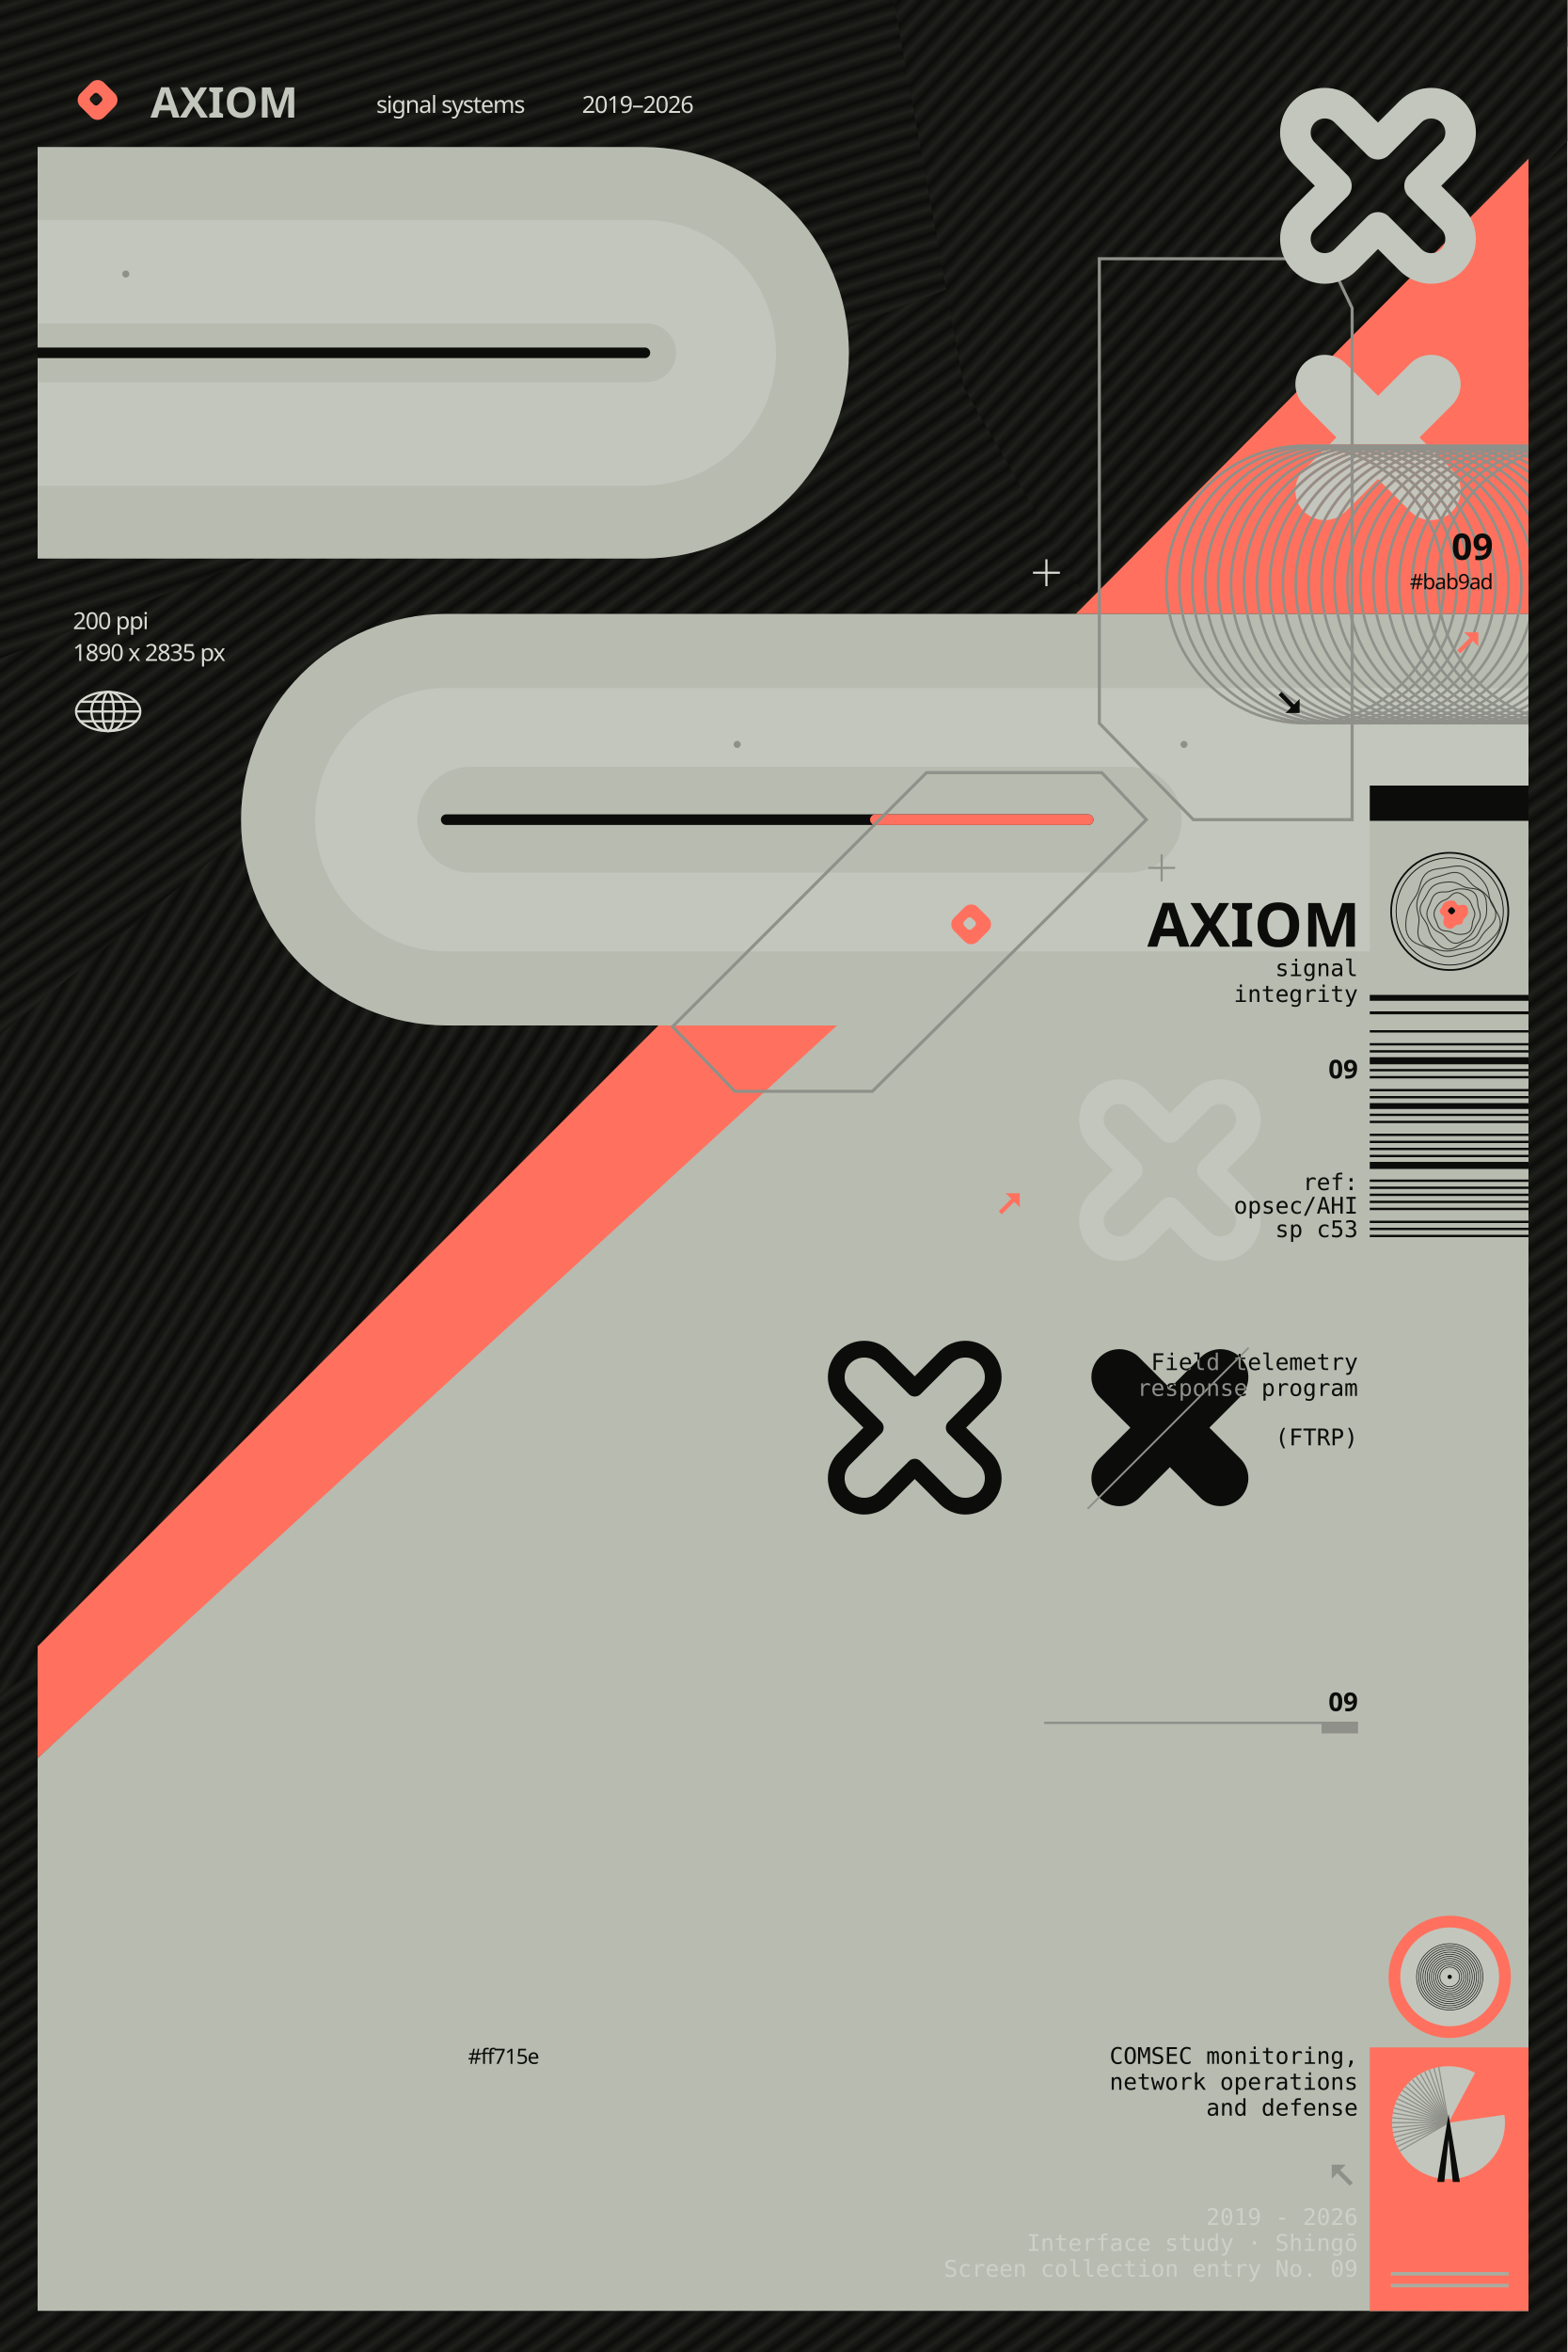
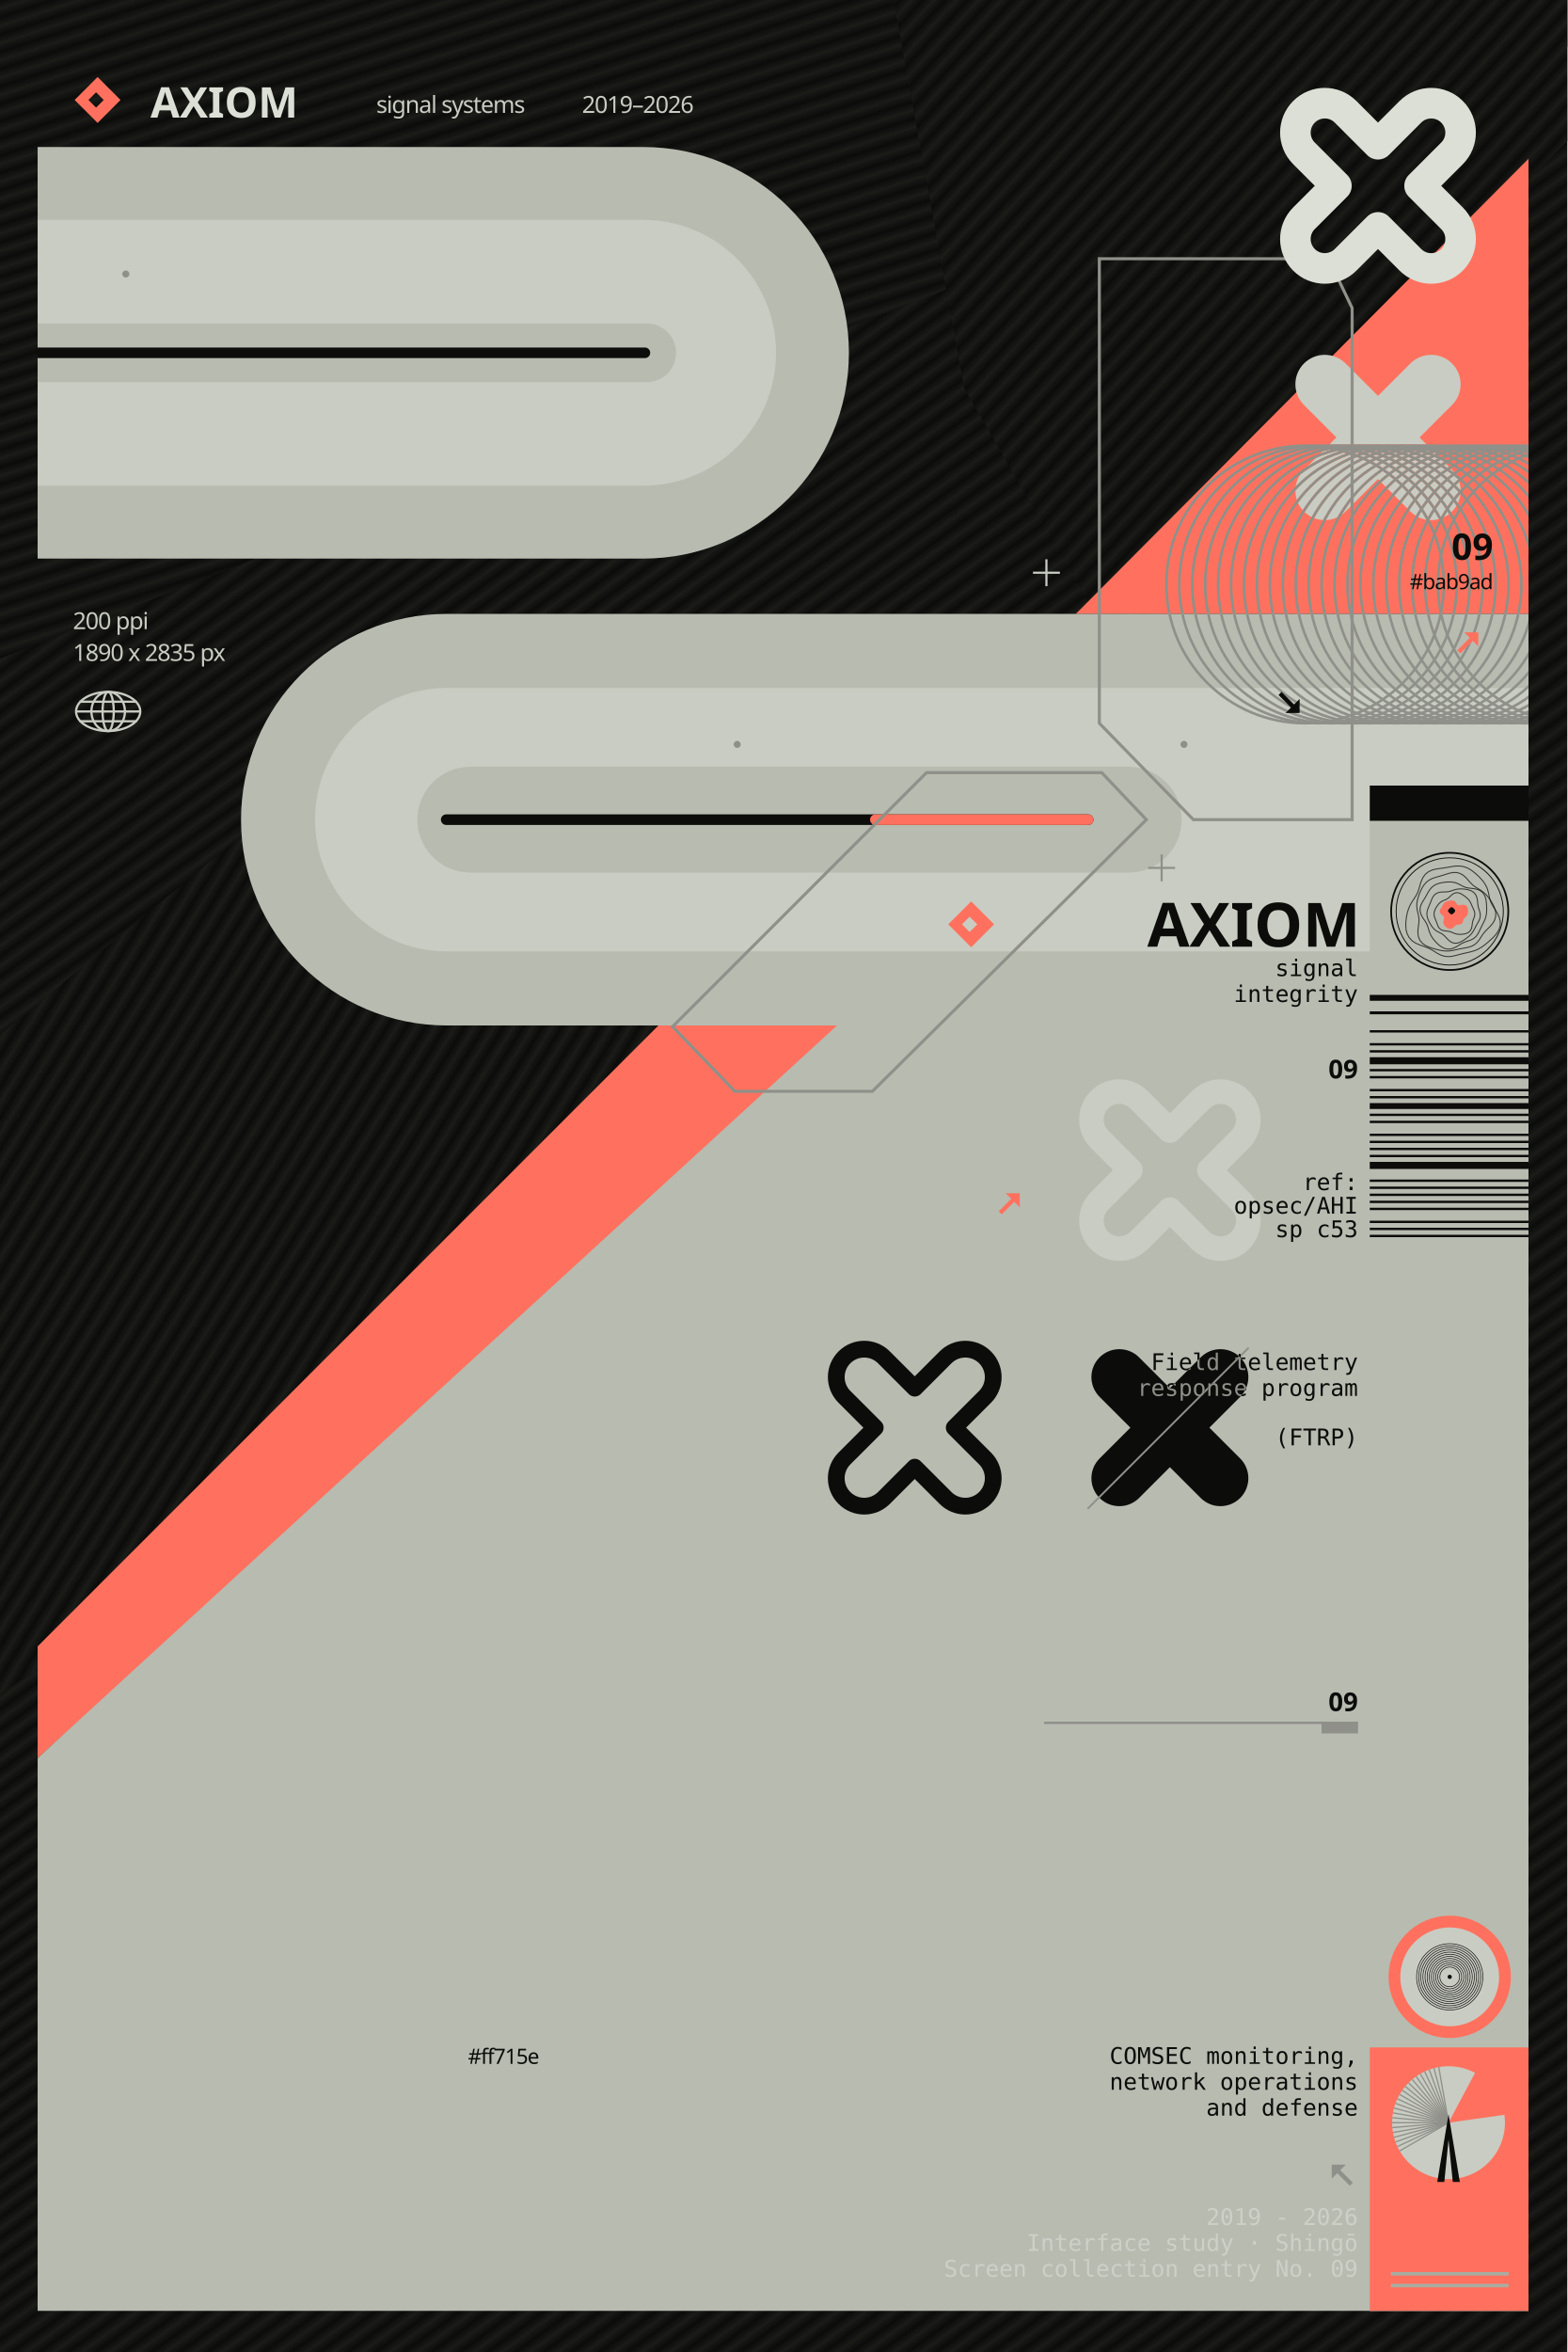
<svg xmlns="http://www.w3.org/2000/svg" class="poster" viewBox="0 0 1333 2000" role="img" aria-label="Poster study rebuilt from Shingō primitives">
  <defs>
    <symbol id="g-x-line" viewBox="0 0 100 100">
-       <path d="M50 32.32 L63.79 18.53 A12.5 12.5 0 0 1 81.47 36.21 L67.68 50 L81.47 63.79 A12.5 12.5 0 0 1 63.79 81.47 L50 67.68 L36.21 81.47 A12.5 12.5 0 0 1 18.53 63.79 L32.32 50 L18.53 36.21 A12.5 12.5 0 0 1 36.21 18.53 L50 32.32 Z" fill="none" stroke="currentColor" stroke-width="7" stroke-linejoin="round" />
+       <path d="M50 32.32 L64.5 17.83 L82.17 35.5 L67.68 50 L82.17 64.5 L64.5 82.17 L50 67.68 L35.5 82.17 L17.83 64.5 L32.32 50 L17.83 35.5 L35.5 17.83 Z" fill="none" stroke="currentColor" stroke-width="6.5" stroke-linejoin="miter" />
    </symbol>
    <symbol id="g-x-solid" viewBox="0 0 100 100">
-       <path d="M50 32.32 L63.79 18.53 A12.5 12.5 0 0 1 81.47 36.21 L67.68 50 L81.47 63.79 A12.5 12.5 0 0 1 63.79 81.47 L50 67.68 L36.21 81.47 A12.5 12.5 0 0 1 18.53 63.79 L32.32 50 L18.53 36.21 A12.5 12.5 0 0 1 36.21 18.53 L50 32.32 Z" fill="currentColor" />
+       <path d="M50 32.32 L64.5 17.83 L82.17 35.5 L67.68 50 L82.17 64.5 L64.5 82.17 L50 67.68 L35.5 82.17 L17.83 64.5 L32.32 50 L17.83 35.5 L35.5 17.83 Z" fill="currentColor" />
    </symbol>
    <symbol id="g-mark" viewBox="0 0 100 100">
      <g transform="rotate(45 50 50)">
-         <path fill-rule="evenodd" fill="currentColor" d="M36 19 H64 A17 17 0 0 1 81 36 V64 A17 17 0 0 1 64 81 H36 A17 17 0 0 1 19 64 V36 A17 17 0 0 1 36 19 Z M43 41 H51 A6 6 0 0 1 57 47 V55 A6 6 0 0 1 51 61 H43 A6 6 0 0 1 37 55 V47 A6 6 0 0 1 43 41 Z" />
-       </g>
+         <path fill-rule="evenodd" fill="currentColor" d="M20 20H80V80H20Z M38 42H58V62H38Z" />
+       </g>
+     </symbol>
+     <symbol id="g-reticle" viewBox="0 0 100 100">
+       <path d="M8 32V8H32 M68 8H92V32 M92 68V92H68 M32 92H8V68" fill="none" stroke="currentColor" stroke-width="7" />
+       <path d="M50 34V66M34 50H66" stroke="currentColor" stroke-width="6" />
+     </symbol>
+     <symbol id="g-grid" viewBox="0 0 100 100">
+       <path d="M10 10H90V90H10Z M36.7 10V90 M63.3 10V90 M10 36.7H90 M10 63.3H90" fill="none" stroke="currentColor" stroke-width="6" />
+     </symbol>
+     <symbol id="g-signal" viewBox="0 0 100 100">
+       <g fill="currentColor">
+         <path d="M8 70H24V92H8Z" />
+         <path d="M32 52H48V92H32Z" />
+         <path d="M56 32H72V92H56Z" />
+         <path d="M80 10H96V92H80Z" />
+       </g>
+     </symbol>
+     <symbol id="g-scope" viewBox="0 0 200 200">
+       <polygon points="185,135.21 135.21,185 64.79,185 15,135.21 15,64.79 64.79,15 135.21,15 185,64.79" fill="none" stroke="currentColor" stroke-width="1.5" opacity=".55" />
+       <polygon points="164.67,126.79 126.79,164.67 73.21,164.67 35.33,126.79 35.33,73.21 73.21,35.33 126.79,35.33 164.67,73.21" fill="none" stroke="currentColor" stroke-width="1.5" opacity=".55" />
+       <polygon points="144.35,118.37 118.37,144.35 81.63,144.35 55.65,118.37 55.65,81.63 81.63,55.65 118.37,55.65 144.35,81.63" fill="none" stroke="currentColor" stroke-width="1.5" opacity=".55" />
+       <polygon points="124.02,109.95 109.95,124.02 90.05,124.02 75.98,109.95 75.98,90.05 90.05,75.98 109.95,75.98 124.02,90.05" fill="none" stroke="currentColor" stroke-width="1.5" opacity=".55" />
+       <path d="M100 4V196 M4 100H196" stroke="currentColor" stroke-width="1" opacity=".4" />
+       <polygon points="100,100 178,52 190,84" fill="#ff715e" opacity=".5" />
+     </symbol>
+     <symbol id="g-spectrum" viewBox="0 0 240 80">
+       <rect x="0" y="70" width="3.5" height="10" fill="currentColor" />
+       <rect x="6" y="61.92" width="3.5" height="18.08" fill="currentColor" />
+       <rect x="12" y="67.25" width="3.5" height="12.75" fill="currentColor" />
+       <rect x="18" y="60.17" width="3.5" height="19.83" fill="currentColor" />
+       <rect x="24" y="50.92" width="3.5" height="29.08" fill="currentColor" />
+       <rect x="30" y="53.98" width="3.5" height="26.02" fill="currentColor" />
+       <rect x="36" y="68.31" width="3.5" height="11.69" fill="currentColor" />
+       <rect x="42" y="41.93" width="3.5" height="38.07" fill="currentColor" />
+       <rect x="48" y="18.36" width="3.5" height="61.64" fill="currentColor" />
+       <rect x="54" y="8.81" width="3.5" height="71.19" fill="currentColor" />
+       <rect x="60" y="18.49" width="3.5" height="61.51" fill="currentColor" />
+       <rect x="66" y="43.83" width="3.5" height="36.17" fill="currentColor" />
+       <rect x="72" y="65.78" width="3.5" height="14.22" fill="currentColor" />
+       <rect x="78" y="42.7" width="3.5" height="37.3" fill="currentColor" />
+       <rect x="84" y="34.96" width="3.5" height="45.04" fill="currentColor" />
+       <rect x="90" y="42.47" width="3.5" height="37.53" fill="currentColor" />
+       <rect x="96" y="57.45" width="3.5" height="22.55" fill="currentColor" />
+       <rect x="102" y="68.94" width="3.5" height="11.06" fill="currentColor" />
+       <rect x="108" y="68.81" width="3.5" height="11.19" fill="currentColor" />
+       <rect x="114" y="56.25" width="3.5" height="23.75" fill="currentColor" />
+       <rect x="120" y="38.28" width="3.5" height="41.72" fill="currentColor" />
+       <rect x="126" y="26.03" width="3.5" height="53.97" fill="currentColor" />
+       <rect x="132" y="28.73" width="3.5" height="51.27" fill="currentColor" />
+       <rect x="138" y="48.62" width="3.5" height="31.38" fill="currentColor" />
+       <rect x="144" y="60.61" width="3.5" height="19.39" fill="currentColor" />
+       <rect x="150" y="30.93" width="3.5" height="49.07" fill="currentColor" />
+       <rect x="156" y="14.12" width="3.5" height="65.88" fill="currentColor" />
+       <rect x="162" y="16.02" width="3.5" height="63.98" fill="currentColor" />
+       <rect x="168" y="33.72" width="3.5" height="46.28" fill="currentColor" />
+       <rect x="174" y="57.33" width="3.5" height="22.67" fill="currentColor" />
+       <rect x="180" y="64.81" width="3.5" height="15.19" fill="currentColor" />
+       <rect x="186" y="60.1" width="3.5" height="19.9" fill="currentColor" />
+       <rect x="192" y="68" width="3.5" height="12" fill="currentColor" />
+       <rect x="198" y="59.38" width="3.5" height="20.62" fill="currentColor" />
+       <rect x="204" y="52.78" width="3.5" height="27.22" fill="currentColor" />
+       <rect x="210" y="59.73" width="3.5" height="20.27" fill="currentColor" />
+       <rect x="216" y="59.78" width="3.5" height="20.22" fill="currentColor" />
+       <rect x="222" y="33.68" width="3.5" height="46.32" fill="currentColor" />
+       <rect x="228" y="13.93" width="3.5" height="66.07" fill="currentColor" />
+       <rect x="234" y="10.47" width="3.5" height="69.53" fill="currentColor" />
    </symbol>
    <symbol id="g-plus" viewBox="0 0 100 100">
      <path d="M50 6V94M6 50H94" stroke="currentColor" stroke-width="7" />
    </symbol>
    <symbol id="g-arrow" viewBox="0 0 100 100">
      <path d="M18 82 L62 38" stroke="currentColor" stroke-width="14" />
      <path d="M36 18H82V64Z" fill="currentColor" />
    </symbol>
    <symbol id="g-globe" viewBox="0 0 100 64">
      <g fill="none" stroke="currentColor" stroke-width="3.2">
        <ellipse cx="50" cy="32" rx="46" ry="28" />
        <ellipse cx="50" cy="32" rx="24" ry="28" />
        <ellipse cx="50" cy="32" rx="8" ry="28" />
        <path d="M4 32H96M9 18H91M9 46H91" />
      </g>
    </symbol>
    <symbol id="g-rings" viewBox="0 0 240 120">
      <g fill="none" stroke="currentColor" stroke-width="1.3">
        <circle cx="60" cy="60" r="56" />
        <circle cx="68" cy="60" r="56" />
        <circle cx="76" cy="60" r="56" />
        <circle cx="84" cy="60" r="56" />
        <circle cx="92" cy="60" r="56" />
        <circle cx="100" cy="60" r="56" />
        <circle cx="108" cy="60" r="56" />
        <circle cx="116" cy="60" r="56" />
        <circle cx="124" cy="60" r="56" />
        <circle cx="132" cy="60" r="56" />
        <circle cx="140" cy="60" r="56" />
        <circle cx="148" cy="60" r="56" />
        <circle cx="156" cy="60" r="56" />
        <circle cx="164" cy="60" r="56" />
        <circle cx="172" cy="60" r="56" />
        <circle cx="180" cy="60" r="56" />
      </g>
    </symbol>
    <symbol id="g-disc" viewBox="0 0 100 100">
      <g fill="none" stroke="currentColor" stroke-width=".9">
        <circle cx="50" cy="50" r="14" />
        <circle cx="50" cy="50" r="17" />
        <circle cx="50" cy="50" r="20" />
        <circle cx="50" cy="50" r="23" />
        <circle cx="50" cy="50" r="26" />
        <circle cx="50" cy="50" r="29" />
        <circle cx="50" cy="50" r="32" />
        <circle cx="50" cy="50" r="35" />
        <circle cx="50" cy="50" r="38" />
        <circle cx="50" cy="50" r="41" />
        <circle cx="50" cy="50" r="44" />
        <circle cx="50" cy="50" r="47" />
      </g>
      <circle cx="50" cy="50" r="3" fill="currentColor" />
    </symbol>
    <symbol id="g-bars" viewBox="0 0 100 100">
      <g fill="currentColor">
        <rect x="12" y="20" width="76" height="8" rx="4" />
        <rect x="12" y="46" width="52" height="8" rx="4" />
        <rect x="12" y="72" width="64" height="8" rx="4" />
      </g>
    </symbol>
    <symbol id="g-play" viewBox="0 0 100 100">
      <path d="M30 18 L84 50 L30 82Z" fill="currentColor" stroke="currentColor" stroke-width="8" stroke-linejoin="round" />
    </symbol>
    <symbol id="g-skip" viewBox="0 0 100 100">
      <path d="M18 22 L58 50 L18 78Z M50 22 L90 50 L50 78Z" fill="currentColor" />
    </symbol>
    <symbol id="g-chev" viewBox="0 0 100 100">
      <path d="M36 18 L68 50 L36 82" fill="none" stroke="currentColor" stroke-width="11" />
    </symbol>
    <symbol id="g-user" viewBox="0 0 100 100">
      <circle cx="50" cy="32" r="18" fill="currentColor" />
      <path d="M14 90 A36 30 0 0 1 86 90 Z" fill="currentColor" />
    </symbol>
    <symbol id="g-head" viewBox="0 0 100 100">
      <g fill="none" stroke="currentColor" stroke-width="2.6" stroke-linecap="round" stroke-linejoin="round">
        <path d="M32 94 C32 82 27 76 26 66 C17 54 17 30 33 18 C47 7 70 11 76 29 C79 37 79 43 83 50 L78 54 C80 58 78 62 76 64 C74 70 68 73 62 73 L62 94" />
        <path d="M40 15 C47 29 47 39 44 47" />
        <path d="M44 47 C51 44 54 55 46 57" />
        <path d="M26 66 C36 64 44 60 46 57" />
      </g>
    </symbol>
    <symbol id="g-chevrons" viewBox="0 0 300 230">
      <path d="M-30 198 L150 18 L330 198" fill="none" stroke="currentColor" stroke-width="26" stroke-linejoin="miter" stroke-dasharray="70 16 9999" />
      <path d="M-30 262 L150 82 L330 262" fill="none" stroke="currentColor" stroke-width="26" stroke-linejoin="miter" stroke-dasharray="150 16 9999" />
      <path d="M-30 326 L150 146 L330 326" fill="none" stroke="currentColor" stroke-width="26" stroke-linejoin="miter" stroke-dasharray="40 16 9999" />
      <path d="M-30 390 L150 210 L330 390" fill="none" stroke="currentColor" stroke-width="26" stroke-linejoin="miter" stroke-dasharray="112 16 9999" />
      <path d="M0 0 H62 L0 62Z" fill="currentColor" />
      <path d="M300 0 V44 L256 0Z" fill="currentColor" />
    </symbol>
    <symbol id="g-slash" viewBox="0 0 100 100">
      <path d="M20 80 L80 20" stroke="currentColor" stroke-width="3" />
    </symbol>
    <symbol id="g-topo" viewBox="0 0 100 100">
      <circle cx="50" cy="50" r="47" fill="none" stroke="#0c0c0a" stroke-width="1.4" />
      <circle cx="50" cy="50" r="43" fill="none" stroke="#0c0c0a" stroke-width=".7" />
      <path d="M88 51 L89.63 54.29 L90.57 57.8 L90.54 61.33 L89.52 64.66 L87.72 67.66 L85.45 70.31 L82.98 72.69 L80.48 74.9 L77.96 76.96 L75.35 78.83 L72.59 80.4 L69.67 81.61 L66.68 82.48 L63.7 83.16 L60.79 83.8 L57.91 84.53 L55 85.32 L52 85.99 L48.91 86.29 L45.83 85.99 L42.87 85.06 L40.12 83.64 L37.54 82.02 L34.98 80.48 L32.27 79.18 L29.28 78.08 L26.04 76.96 L22.77 75.52 L19.8 73.55 L17.42 70.97 L15.81 67.88 L14.96 64.48 L14.73 60.99 L14.9 57.54 L15.33 54.21 L16 51 L16.94 47.93 L18.2 45.04 L19.73 42.35 L21.38 39.85 L22.94 37.45 L24.23 34.97 L25.22 32.25 L26.07 29.24 L27.05 26.05 L28.44 22.93 L30.43 20.2 L33.02 18.12 L36.03 16.76 L39.25 15.98 L42.49 15.52 L45.67 15.09 L48.81 14.56 L52 13.99 L55.27 13.59 L58.59 13.62 L61.85 14.25 L64.92 15.5 L67.75 17.23 L70.33 19.26 L72.71 21.42 L74.93 23.67 L76.95 26.05 L78.67 28.62 L80 31.4 L80.91 34.31 L81.53 37.23 L82.14 40.03 L83.01 42.69 L84.34 45.3 L86.09 48.02 Z" fill="none" stroke="#0c0c0a" stroke-width=".8" opacity=".75" />
      <path d="M86.98 51.4 L86.83 54.4 L85.9 57.27 L84.29 59.89 L82.27 62.2 L80.18 64.26 L78.27 66.22 L76.65 68.24 L75.23 70.39 L73.81 72.61 L72.16 74.71 L70.17 76.49 L67.85 77.82 L65.32 78.68 L62.73 79.24 L60.18 79.68 L57.67 80.16 L55.17 80.73 L52.6 81.29 L49.95 81.7 L47.24 81.81 L44.51 81.59 L41.79 81.09 L39.07 80.42 L36.3 79.63 L33.5 78.68 L30.75 77.44 L28.26 75.74 L26.27 73.49 L24.99 70.74 L24.46 67.65 L24.54 64.48 L24.94 61.47 L25.3 58.72 L25.36 56.2 L25.05 53.81 L24.49 51.4 L23.92 48.89 L23.59 46.28 L23.63 43.64 L24.06 41.01 L24.78 38.43 L25.69 35.87 L26.76 33.31 L28.04 30.79 L29.62 28.42 L31.56 26.33 L33.88 24.66 L36.45 23.43 L39.14 22.54 L41.83 21.8 L44.46 21.04 L47.1 20.18 L49.8 19.36 L52.6 18.8 L55.45 18.78 L58.22 19.5 L60.76 20.93 L62.98 22.88 L64.9 25.02 L66.66 27.05 L68.43 28.79 L70.35 30.25 L72.45 31.55 L74.65 32.9 L76.81 34.44 L78.84 36.25 L80.69 38.3 L82.38 40.56 L83.94 43 L85.33 45.63 L86.42 48.44 Z" fill="none" stroke="#0c0c0a" stroke-width=".8" opacity=".75" />
      <path d="M79.48 51.8 L79.07 54.06 L78.38 56.24 L77.47 58.3 L76.47 60.27 L75.48 62.19 L74.56 64.13 L73.64 66.11 L72.59 68.07 L71.29 69.89 L69.66 71.41 L67.75 72.57 L65.68 73.41 L63.59 74.09 L61.58 74.82 L59.62 75.77 L57.64 76.97 L55.52 78.28 L53.2 79.43 L50.72 80.14 L48.19 80.23 L45.74 79.66 L43.47 78.53 L41.43 77.04 L39.6 75.36 L37.95 73.58 L36.48 71.73 L35.22 69.78 L34.21 67.73 L33.45 65.63 L32.83 63.56 L32.21 61.59 L31.4 59.73 L30.33 57.93 L29.05 56.06 L27.75 54.03 L26.71 51.8 L26.18 49.44 L26.29 47.05 L26.97 44.77 L28.03 42.64 L29.25 40.63 L30.44 38.66 L31.56 36.65 L32.69 34.59 L33.98 32.58 L35.53 30.75 L37.41 29.24 L39.53 28.13 L41.81 27.37 L44.13 26.88 L46.44 26.57 L48.72 26.39 L50.98 26.39 L53.2 26.66 L55.35 27.26 L57.37 28.13 L59.27 29.15 L61.1 30.1 L62.99 30.81 L65.07 31.24 L67.41 31.5 L69.96 31.83 L72.53 32.47 L74.88 33.61 L76.78 35.29 L78.11 37.42 L78.92 39.81 L79.34 42.29 L79.54 44.74 L79.64 47.14 L79.64 49.49 Z" fill="none" stroke="#0c0c0a" stroke-width=".8" opacity=".75" />
      <path d="M74.49 52.2 L74.51 54.01 L74.15 55.79 L73.46 57.47 L72.61 59.04 L71.72 60.56 L70.89 62.07 L70.11 63.62 L69.29 65.19 L68.34 66.74 L67.22 68.2 L65.93 69.52 L64.49 70.72 L62.97 71.87 L61.37 72.99 L59.65 74.05 L57.81 74.94 L55.84 75.48 L53.8 75.5 L51.81 74.93 L49.99 73.83 L48.39 72.4 L47 70.9 L45.71 69.54 L44.42 68.45 L43.02 67.6 L41.51 66.84 L39.97 66.03 L38.49 65.05 L37.16 63.85 L36 62.48 L34.99 60.97 L34.06 59.39 L33.19 57.72 L32.44 55.97 L31.9 54.12 L31.68 52.2 L31.83 50.28 L32.31 48.41 L33 46.63 L33.74 44.9 L34.46 43.18 L35.13 41.42 L35.86 39.64 L36.81 37.94 L38.07 36.47 L39.68 35.38 L41.56 34.72 L43.55 34.44 L45.49 34.39 L47.3 34.35 L48.97 34.16 L50.55 33.78 L52.14 33.24 L53.8 32.69 L55.55 32.25 L57.36 31.99 L59.23 31.93 L61.14 32.04 L63.09 32.28 L65.06 32.69 L67 33.35 L68.77 34.36 L70.24 35.76 L71.31 37.51 L71.95 39.49 L72.28 41.53 L72.47 43.5 L72.7 45.32 L73.08 47.03 L73.61 48.71 L74.14 50.42 Z" fill="none" stroke="#0c0c0a" stroke-width=".8" opacity=".75" />
      <path d="M70.12 52.6 L69.88 53.95 L69.44 55.25 L68.95 56.5 L68.52 57.74 L68.23 59.05 L68.04 60.48 L67.83 62.01 L67.46 63.56 L66.8 65 L65.83 66.22 L64.58 67.14 L63.15 67.75 L61.64 68.13 L60.13 68.33 L58.64 68.41 L57.18 68.38 L55.76 68.19 L54.4 67.85 L53.11 67.38 L51.89 66.85 L50.71 66.38 L49.51 66.04 L48.23 65.84 L46.83 65.71 L45.36 65.51 L43.91 65.1 L42.62 64.38 L41.56 63.37 L40.77 62.14 L40.2 60.8 L39.72 59.45 L39.23 58.12 L38.69 56.81 L38.14 55.47 L37.69 54.06 L37.45 52.6 L37.48 51.12 L37.81 49.67 L38.36 48.3 L39.04 47.01 L39.8 45.79 L40.63 44.65 L41.53 43.59 L42.55 42.66 L43.7 41.9 L44.92 41.31 L46.15 40.82 L47.31 40.32 L48.38 39.69 L49.4 38.86 L50.44 37.83 L51.61 36.75 L52.93 35.81 L54.4 35.18 L55.94 34.98 L57.47 35.21 L58.91 35.78 L60.24 36.56 L61.48 37.41 L62.66 38.29 L63.78 39.21 L64.81 40.19 L65.72 41.28 L66.47 42.47 L67.09 43.72 L67.62 44.97 L68.15 46.19 L68.7 47.39 L69.27 48.62 L69.77 49.89 L70.08 51.23 Z" fill="none" stroke="#0c0c0a" stroke-width=".8" opacity=".75" />
      <path d="M64.46 52 L64.05 52.97 L63.45 53.84 L62.72 54.6 L62 55.28 L61.42 55.92 L61.02 56.63 L60.78 57.44 L60.55 58.34 L60.2 59.2 L59.64 59.91 L58.85 60.36 L57.93 60.54 L56.99 60.57 L56.14 60.61 L55.37 60.85 L54.65 61.37 L53.88 62.1 L53 62.91 L51.99 63.58 L50.89 63.96 L49.79 63.99 L48.74 63.69 L47.79 63.17 L46.93 62.51 L46.18 61.75 L45.55 60.88 L45.11 59.89 L44.91 58.79 L44.97 57.62 L45.2 56.5 L45.44 55.52 L45.5 54.73 L45.24 54.08 L44.63 53.48 L43.78 52.81 L42.92 52 L42.28 51.06 L42 50.06 L42.11 49.08 L42.52 48.19 L43.06 47.37 L43.59 46.57 L44.06 45.74 L44.49 44.86 L44.97 43.97 L45.58 43.16 L46.36 42.51 L47.26 42.06 L48.23 41.78 L49.21 41.58 L50.16 41.41 L51.11 41.27 L52.06 41.22 L53 41.37 L53.89 41.8 L54.67 42.51 L55.31 43.38 L55.83 44.21 L56.35 44.81 L57 45.08 L57.88 45.03 L59.02 44.82 L60.34 44.66 L61.66 44.73 L62.81 45.13 L63.67 45.84 L64.23 46.76 L64.53 47.8 L64.68 48.87 L64.72 49.93 L64.67 50.98 Z" fill="#ff715e" />
      <path d="M50.6 47 H52.4 A1.6 1.6 0 0 1 54 48.6 V50.4 A1.6 1.6 0 0 1 52.4 52 H50.6 A1.6 1.6 0 0 1 49 50.4 V48.6 A1.6 1.6 0 0 1 50.6 47 Z" fill="#0c0c0a" transform="rotate(45 51.5 49.5)" />
    </symbol>
    <symbol id="g-radar-fan" viewBox="0 0 100 100">
-       <path d="M50 50 L89.61 44.43 A40 40 0 1 1 68.78 14.68 Z" fill="#c3c6bd" />
+       <path d="M50 50 L89.61 44.43 A40 40 0 1 1 68.78 14.68 Z" fill="#c9ccc2" />
      <path d="M50 50 L15.36 70" stroke="#8e9089" stroke-width=".9" />
      <path d="M50 50 L13.75 66.9" stroke="#8e9089" stroke-width=".9" />
      <path d="M50 50 L12.41 63.68" stroke="#8e9089" stroke-width=".9" />
      <path d="M50 50 L11.36 60.35" stroke="#8e9089" stroke-width=".9" />
      <path d="M50 50 L10.61 56.95" stroke="#8e9089" stroke-width=".9" />
      <path d="M50 50 L10.15 53.49" stroke="#8e9089" stroke-width=".9" />
      <path d="M50 50 L10 50" stroke="#8e9089" stroke-width=".9" />
      <path d="M50 50 L10.15 46.51" stroke="#8e9089" stroke-width=".9" />
      <path d="M50 50 L10.61 43.05" stroke="#8e9089" stroke-width=".9" />
      <path d="M50 50 L11.36 39.65" stroke="#8e9089" stroke-width=".9" />
      <path d="M50 50 L12.41 36.32" stroke="#8e9089" stroke-width=".9" />
      <path d="M50 50 L13.75 33.1" stroke="#8e9089" stroke-width=".9" />
      <path d="M50 50 L15.36 30" stroke="#8e9089" stroke-width=".9" />
      <path d="M50 50 L17.23 27.06" stroke="#8e9089" stroke-width=".9" />
      <path d="M50 50 L19.36 24.29" stroke="#8e9089" stroke-width=".9" />
      <path d="M50 50 L21.72 21.72" stroke="#8e9089" stroke-width=".9" />
      <path d="M50 50 L24.29 19.36" stroke="#8e9089" stroke-width=".9" />
      <path d="M50 50 L27.06 17.23" stroke="#8e9089" stroke-width=".9" />
      <path d="M50 50 L30 15.36" stroke="#8e9089" stroke-width=".9" />
      <path d="M50 50 L33.1 13.75" stroke="#8e9089" stroke-width=".9" />
      <path d="M50 50 L36.32 12.41" stroke="#8e9089" stroke-width=".9" />
      <path d="M50 50 L39.65 11.36" stroke="#8e9089" stroke-width=".9" />
      <path d="M50 50 L43.05 10.61" stroke="#8e9089" stroke-width=".9" />
      <path d="M50 44 L58 92 L53 92 L50 62 L47 92 L42 92Z" fill="#0c0c0a" />
    </symbol>
    <filter id="wear" x="0" y="0" width="100%" height="100%">
      <feTurbulence type="fractalNoise" baseFrequency="0.95" numOctaves="2" seed="7" result="n" />
      <feColorMatrix in="n" type="matrix" values="0 0 0 0 0  0 0 0 0 0  0 0 0 0 0  -3.4 0 0 0 2.6" result="m" />
      <feComposite in="SourceGraphic" in2="m" operator="in" />
    </filter>
    <linearGradient id="pgr-d" x1="0" y1="0" x2="0" y2="1">
-       <stop offset="0" stop-color="#0c0c0a" />
-       <stop offset=".5" stop-color="#1f201b" />
-       <stop offset="1" stop-color="#0c0c0a" />
+       <stop offset="0" stop-color="#0b0b0a" />
+       <stop offset=".5" stop-color="#1b1c18" />
+       <stop offset="1" stop-color="#0b0b0a" />
    </linearGradient>
    <pattern id="pst0-d" width="14" height="14" patternUnits="userSpaceOnUse" patternTransform="rotate(-36)">
      <rect width="14" height="14" fill="url(#pgr-d)" />
    </pattern>
    <pattern id="pst1-d" width="14" height="14" patternUnits="userSpaceOnUse" patternTransform="rotate(-18)">
      <rect width="14" height="14" fill="url(#pgr-d)" />
    </pattern>
    <pattern id="pst2-d" width="14" height="14" patternUnits="userSpaceOnUse" patternTransform="rotate(-58)">
      <rect width="14" height="14" fill="url(#pgr-d)" />
    </pattern>
    <pattern id="pst3-d" width="14" height="14" patternUnits="userSpaceOnUse" patternTransform="rotate(-47)">
      <rect width="14" height="14" fill="url(#pgr-d)" />
    </pattern>
    <clipPath id="pc-l-d">
      <rect x="32" y="0" width="1400" height="2000" />
    </clipPath>
    <clipPath id="pc-r-d">
      <rect x="0" y="0" width="1300" height="2000" />
    </clipPath>
    <clipPath id="pc-rdark-d">
      <rect x="960" y="372" width="340" height="150" />
    </clipPath>
    <clipPath id="pc-rcoral-d">
      <polygon points="915,522 1300,135 1300,522" />
    </clipPath>
    <clipPath id="pc-rsage-d">
      <rect x="960" y="522" width="340" height="96" />
    </clipPath>
    <clipPath id="pc-xsolid-d">
      <path transform="translate(900 1119) scale(1.9)" d="M50 32.32 L63.79 18.53 A12.5 12.5 0 0 1 81.47 36.21 L67.68 50 L81.47 63.79 A12.5 12.5 0 0 1 63.79 81.47 L50 67.68 L36.21 81.47 A12.5 12.5 0 0 1 18.53 63.79 L32.32 50 L18.53 36.21 A12.5 12.5 0 0 1 36.21 18.53 L50 32.32 Z" />
    </clipPath>
    <clipPath id="pc-x2-d">
      <rect x="1060" y="270" width="240" height="200" />
    </clipPath>
  </defs>
  <style>svg.poster .pw{font-family:Archivo, 'Archivo Expanded', sans-serif;font-stretch:125%;font-weight:900} svg.poster .ps{font-family:Archivo, sans-serif;font-weight:500;letter-spacing:-.04em} svg.poster .pm{font-family:'JetBrains Mono', monospace;font-size:19.5px} svg.poster .pn{font-family:Archivo, 'Archivo Expanded', sans-serif;font-weight:700;font-stretch:105%}</style>
  <rect width="1333" height="2000" fill="url(#pst0-d)" />
  <polygon points="0,0 1333,0 1333,40 0,560" fill="url(#pst1-d)" />
  <polygon points="0,880 230,690 600,860 32,1420 0,1440" fill="url(#pst2-d)" />
  <polygon points="760,0 1333,0 1333,120 930,520 820,330" fill="url(#pst3-d)" />
  <polygon points="32,1400 582,850 750,850 32,1495" fill="#ff715e" />
  <polygon points="725,860 1300,860 1300,1965 32,1965 32,1495" fill="#b8bbb0" />
  <polygon points="915,522 1300,135 1300,522" fill="#ff715e" />
  <g clip-path="url(#pc-x2-d)">
-     <path transform="translate(1072 272) scale(2)" d="M50 32.32 L63.79 18.53 A12.5 12.5 0 0 1 81.47 36.21 L67.68 50 L81.47 63.79 A12.5 12.5 0 0 1 63.79 81.47 L50 67.68 L36.21 81.47 A12.5 12.5 0 0 1 18.53 63.79 L32.32 50 L18.53 36.21 A12.5 12.5 0 0 1 36.21 18.53 L50 32.32 Z" fill="#c3c6bd" />
+     <path transform="translate(1072 272) scale(2)" d="M50 32.32 L63.79 18.53 A12.5 12.5 0 0 1 81.47 36.21 L67.68 50 L81.47 63.79 A12.5 12.5 0 0 1 63.79 81.47 L50 67.68 L36.21 81.47 A12.5 12.5 0 0 1 18.53 63.79 L32.32 50 L18.53 36.21 A12.5 12.5 0 0 1 36.21 18.53 L50 32.32 Z" fill="#c9ccc2" />
  </g>
  <g clip-path="url(#pc-rdark-d)" fill="none" stroke="#ff715e" stroke-width="2.2">
    <circle cx="1110" cy="497" r="118" />
    <circle cx="1121" cy="497" r="118" />
    <circle cx="1132" cy="497" r="118" />
    <circle cx="1143" cy="497" r="118" />
    <circle cx="1154" cy="497" r="118" />
    <circle cx="1165" cy="497" r="118" />
    <circle cx="1176" cy="497" r="118" />
    <circle cx="1187" cy="497" r="118" />
    <circle cx="1198" cy="497" r="118" />
    <circle cx="1209" cy="497" r="118" />
    <circle cx="1220" cy="497" r="118" />
    <circle cx="1231" cy="497" r="118" />
    <circle cx="1242" cy="497" r="118" />
    <circle cx="1253" cy="497" r="118" />
    <circle cx="1264" cy="497" r="118" />
    <circle cx="1275" cy="497" r="118" />
    <circle cx="1286" cy="497" r="118" />
    <circle cx="1297" cy="497" r="118" />
    <circle cx="1308" cy="497" r="118" />
    <circle cx="1319" cy="497" r="118" />
    <circle cx="1330" cy="497" r="118" />
    <circle cx="1341" cy="497" r="118" />
  </g>
  <g clip-path="url(#pc-rcoral-d)" fill="none" stroke="#8e9089" stroke-width="2.2">
    <circle cx="1110" cy="497" r="118" />
    <circle cx="1121" cy="497" r="118" />
    <circle cx="1132" cy="497" r="118" />
    <circle cx="1143" cy="497" r="118" />
    <circle cx="1154" cy="497" r="118" />
    <circle cx="1165" cy="497" r="118" />
    <circle cx="1176" cy="497" r="118" />
    <circle cx="1187" cy="497" r="118" />
    <circle cx="1198" cy="497" r="118" />
    <circle cx="1209" cy="497" r="118" />
    <circle cx="1220" cy="497" r="118" />
    <circle cx="1231" cy="497" r="118" />
    <circle cx="1242" cy="497" r="118" />
    <circle cx="1253" cy="497" r="118" />
    <circle cx="1264" cy="497" r="118" />
    <circle cx="1275" cy="497" r="118" />
    <circle cx="1286" cy="497" r="118" />
    <circle cx="1297" cy="497" r="118" />
    <circle cx="1308" cy="497" r="118" />
    <circle cx="1319" cy="497" r="118" />
    <circle cx="1330" cy="497" r="118" />
    <circle cx="1341" cy="497" r="118" />
  </g>
  <g clip-path="url(#pc-l-d)">
    <rect x="-200" y="125" width="922" height="350" rx="175" fill="#b8bbb0" />
-     <rect x="-200" y="187" width="860" height="226" rx="113" fill="#c3c6bd" />
+     <rect x="-200" y="187" width="860" height="226" rx="113" fill="#c9ccc2" />
    <rect x="-200" y="275" width="775" height="50" rx="25" fill="#b8bbb0" />
    <rect x="-200" y="295.5" width="753" height="9" rx="4.5" fill="#0c0c0a" />
  </g>
  <circle cx="107" cy="233" r="3" fill="#8e9089" />
  <g clip-path="url(#pc-r-d)">
    <rect x="205" y="522" width="1300" height="350" rx="175" fill="#b8bbb0" />
-     <rect x="268" y="585" width="1200" height="224" rx="112" fill="#c3c6bd" />
+     <rect x="268" y="585" width="1200" height="224" rx="112" fill="#c9ccc2" />
    <rect x="355" y="652" width="650" height="90" rx="45" fill="#b8bbb0" />
    <rect x="375" y="692.5" width="555" height="9" rx="4.5" fill="#0c0c0a" />
    <rect x="740" y="692.5" width="190" height="9" rx="4.5" fill="#ff715e" />
  </g>
  <g clip-path="url(#pc-rsage-d)" fill="none" stroke="#8e9089" stroke-width="2.2">
    <circle cx="1110" cy="497" r="118" />
    <circle cx="1121" cy="497" r="118" />
    <circle cx="1132" cy="497" r="118" />
    <circle cx="1143" cy="497" r="118" />
    <circle cx="1154" cy="497" r="118" />
    <circle cx="1165" cy="497" r="118" />
    <circle cx="1176" cy="497" r="118" />
    <circle cx="1187" cy="497" r="118" />
    <circle cx="1198" cy="497" r="118" />
    <circle cx="1209" cy="497" r="118" />
    <circle cx="1220" cy="497" r="118" />
    <circle cx="1231" cy="497" r="118" />
    <circle cx="1242" cy="497" r="118" />
    <circle cx="1253" cy="497" r="118" />
    <circle cx="1264" cy="497" r="118" />
    <circle cx="1275" cy="497" r="118" />
    <circle cx="1286" cy="497" r="118" />
    <circle cx="1297" cy="497" r="118" />
    <circle cx="1308" cy="497" r="118" />
    <circle cx="1319" cy="497" r="118" />
    <circle cx="1330" cy="497" r="118" />
    <circle cx="1341" cy="497" r="118" />
  </g>
  <circle cx="627" cy="633" r="3" fill="#8e9089" />
  <circle cx="1007" cy="633" r="3" fill="#8e9089" />
  <rect x="1165" y="698" width="135" height="1267" fill="#b8bbb0" />
  <rect x="1165" y="668" width="135" height="30" fill="#0c0c0a" />
  <use href="#g-topo" x="1180" y="722" width="106" height="106" />
  <rect x="1165" y="846" width="135" height="5" fill="#0c0c0a" />
  <rect x="1165" y="860" width="135" height="2.5" fill="#0c0c0a" />
  <rect x="1165" y="876" width="135" height="2" fill="#0c0c0a" />
  <rect x="1165" y="887" width="135" height="2" fill="#0c0c0a" />
  <rect x="1165" y="893" width="135" height="2" fill="#0c0c0a" />
  <rect x="1165" y="899" width="135" height="6" fill="#0c0c0a" />
  <rect x="1165" y="909" width="135" height="2" fill="#0c0c0a" />
  <rect x="1165" y="915" width="135" height="2" fill="#0c0c0a" />
  <rect x="1165" y="926" width="135" height="2" fill="#0c0c0a" />
  <rect x="1165" y="932" width="135" height="2" fill="#0c0c0a" />
  <rect x="1165" y="938" width="135" height="5" fill="#0c0c0a" />
  <rect x="1165" y="947" width="135" height="2" fill="#0c0c0a" />
  <rect x="1165" y="953" width="135" height="2" fill="#0c0c0a" />
  <rect x="1165" y="964" width="135" height="2" fill="#0c0c0a" />
  <rect x="1165" y="970" width="135" height="2" fill="#0c0c0a" />
  <rect x="1165" y="976" width="135" height="2" fill="#0c0c0a" />
  <rect x="1165" y="982" width="135" height="2" fill="#0c0c0a" />
  <rect x="1165" y="988" width="135" height="6" fill="#0c0c0a" />
  <rect x="1165" y="1003" width="135" height="2" fill="#0c0c0a" />
  <rect x="1165" y="1009" width="135" height="2" fill="#0c0c0a" />
  <rect x="1165" y="1015" width="135" height="2" fill="#0c0c0a" />
  <rect x="1165" y="1021" width="135" height="2" fill="#0c0c0a" />
  <rect x="1165" y="1027" width="135" height="2" fill="#0c0c0a" />
  <rect x="1165" y="1038" width="135" height="2" fill="#0c0c0a" />
  <rect x="1165" y="1044" width="135" height="2" fill="#0c0c0a" />
  <rect x="1165" y="1050" width="135" height="2" fill="#0c0c0a" />
  <polygon points="935,220 1130,220 1150,262 1150,697 1015,697 935,615" fill="none" stroke="#8e9089" stroke-width="2.6" />
  <polygon points="788,657 937,657 975,697 742,928 625,928 572,873" fill="none" stroke="#8e9089" stroke-width="2.6" />
-   <path transform="translate(1072 58) scale(2)" d="M50 32.32 L63.79 18.53 A12.5 12.5 0 0 1 81.47 36.21 L67.68 50 L81.47 63.79 A12.5 12.5 0 0 1 63.79 81.47 L50 67.68 L36.21 81.47 A12.5 12.5 0 0 1 18.53 63.79 L32.32 50 L18.53 36.21 A12.5 12.5 0 0 1 36.21 18.53 L50 32.32 Z" fill="none" stroke="#c3c6bd" stroke-width="13" stroke-linejoin="round" />
-   <path transform="translate(900 900) scale(1.9)" d="M50 32.32 L63.79 18.53 A12.5 12.5 0 0 1 81.47 36.21 L67.68 50 L81.47 63.79 A12.5 12.5 0 0 1 63.79 81.47 L50 67.68 L36.21 81.47 A12.5 12.5 0 0 1 18.53 63.79 L32.32 50 L18.53 36.21 A12.5 12.5 0 0 1 36.21 18.53 L50 32.32 Z" fill="none" stroke="#c3c6bd" stroke-width="11" stroke-linejoin="round" />
+   <path transform="translate(1072 58) scale(2)" d="M50 32.32 L63.79 18.53 A12.5 12.5 0 0 1 81.47 36.21 L67.68 50 L81.47 63.79 A12.5 12.5 0 0 1 63.79 81.47 L50 67.68 L36.21 81.47 A12.5 12.5 0 0 1 18.53 63.79 L32.32 50 L18.53 36.21 A12.5 12.5 0 0 1 36.21 18.53 L50 32.32 Z" fill="none" stroke="#dcdfd5" stroke-width="13" stroke-linejoin="round" />
+   <path transform="translate(900 900) scale(1.9)" d="M50 32.32 L63.79 18.53 A12.5 12.5 0 0 1 81.47 36.21 L67.68 50 L81.47 63.79 A12.5 12.5 0 0 1 63.79 81.47 L50 67.68 L36.21 81.47 A12.5 12.5 0 0 1 18.53 63.79 L32.32 50 L18.53 36.21 A12.5 12.5 0 0 1 36.21 18.53 L50 32.32 Z" fill="none" stroke="#c9ccc2" stroke-width="11" stroke-linejoin="round" />
  <path transform="translate(683 1119) scale(1.9)" d="M50 32.32 L63.79 18.53 A12.5 12.5 0 0 1 81.47 36.21 L67.68 50 L81.47 63.79 A12.5 12.5 0 0 1 63.79 81.47 L50 67.68 L36.21 81.47 A12.5 12.5 0 0 1 18.53 63.79 L32.32 50 L18.53 36.21 A12.5 12.5 0 0 1 36.21 18.53 L50 32.32 Z" fill="none" stroke="#0c0c0a" stroke-width="7.5" stroke-linejoin="round" />
  <path transform="translate(900 1119) scale(1.9)" d="M50 32.32 L63.79 18.53 A12.5 12.5 0 0 1 81.47 36.21 L67.68 50 L81.47 63.79 A12.5 12.5 0 0 1 63.79 81.47 L50 67.68 L36.21 81.47 A12.5 12.5 0 0 1 18.53 63.79 L32.32 50 L18.53 36.21 A12.5 12.5 0 0 1 36.21 18.53 L50 32.32 Z" fill="#0c0c0a" />
  <path d="M925 1283 L1062 1146" stroke="#8e9089" stroke-width="1.6" />
  <use href="#g-mark" x="60" y="62" width="46" height="46" style="color:#ff715e" />
  <use href="#g-mark" x="803" y="763" width="46" height="46" style="color:#ff715e" />
-   <use href="#g-globe" x="62" y="586" width="60" height="38" style="color:#d9dbd3" />
-   <use href="#g-plus" x="877" y="474" width="26" height="26" style="color:#d9dbd3" />
+   <use href="#g-globe" x="62" y="586" width="60" height="38" style="color:#c9ccc2" />
+   <use href="#g-plus" x="877" y="474" width="26" height="26" style="color:#c9ccc2" />
  <use href="#g-plus" x="975" y="725" width="26" height="26" style="color:#8e9089" />
  <use href="#g-arrow" x="846" y="1010" width="26" height="26" style="color:#ff715e" />
  <use href="#g-arrow" x="1236" y="533" width="26" height="26" style="color:#ff715e" />
  <g transform="rotate(90 1097 598)">
    <use href="#g-arrow" x="1084" y="585" width="26" height="26" style="color:#0c0c0a" />
  </g>
  <g transform="rotate(-90 1141 1849)">
    <use href="#g-arrow" x="1128" y="1836" width="26" height="26" style="color:#8e9089" />
  </g>
-   <circle cx="1233" cy="1681" r="47" fill="#c3c6bd" stroke="#ff715e" stroke-width="10" />
+   <circle cx="1233" cy="1681" r="47" fill="#c9ccc2" stroke="#ff715e" stroke-width="10" />
  <use href="#g-disc" x="1203" y="1651" width="60" height="60" style="color:#0c0c0a" />
  <rect x="1165" y="1741" width="135" height="224" fill="#ff715e" />
  <use href="#g-radar-fan" x="1172" y="1745" width="120" height="120" />
  <rect x="1183" y="1932" width="100" height="3" fill="#a9aca1" />
  <rect x="1183" y="1942" width="100" height="3" fill="#a9aca1" />
  <path d="M888 1465 H1155" stroke="#8e9089" stroke-width="2" />
  <rect x="1124" y="1465" width="31" height="9" fill="#8e9089" />
-   <text x="128" y="100" class="pw" fill="#c3c6bd" text-anchor="start" font-size="36">AXIOM</text>
-   <text x="320" y="96" class="ps" fill="#d9dbd3" text-anchor="start" font-size="20">signal systems</text>
-   <text x="495" y="96" class="ps" fill="#d9dbd3" text-anchor="start" font-size="20">2019–2026</text>
-   <text x="62" y="535" class="ps" fill="#d9dbd3" text-anchor="start" font-size="20">200 ppi</text>
-   <text x="62" y="562" class="ps" fill="#d9dbd3" text-anchor="start" font-size="20">1890 x 2835 px</text>
+   <text x="128" y="100" class="pw" fill="#dcdfd5" text-anchor="start" font-size="36">AXIOM</text>
+   <text x="320" y="96" class="ps" fill="#c9ccc2" text-anchor="start" font-size="20">signal systems</text>
+   <text x="495" y="96" class="ps" fill="#c9ccc2" text-anchor="start" font-size="20">2019–2026</text>
+   <text x="62" y="535" class="ps" fill="#c9ccc2" text-anchor="start" font-size="20">200 ppi</text>
+   <text x="62" y="562" class="ps" fill="#c9ccc2" text-anchor="start" font-size="20">1890 x 2835 px</text>
  <text x="1270" y="476" class="pn" fill="#0c0c0a" text-anchor="end" font-size="31">09</text>
  <text x="1270" y="501" class="ps" fill="#0c0c0a" text-anchor="end" font-size="18">#bab9ad</text>
  <text x="1157" y="805" class="pw" fill="#0c0c0a" text-anchor="end" font-size="52">AXIOM</text>
  <text x="1155" y="830" class="pm" fill="#0c0c0a" text-anchor="end">signal</text>
  <text x="1155" y="852" class="pm" fill="#0c0c0a" text-anchor="end">integrity</text>
  <text x="1155" y="1012" class="pm" fill="#0c0c0a" text-anchor="end">ref:</text>
  <text x="1155" y="1032" class="pm" fill="#0c0c0a" text-anchor="end">opsec/AHI</text>
  <text x="1155" y="1052" class="pm" fill="#0c0c0a" text-anchor="end">sp c53</text>
  <text x="1155" y="1165" class="pm" fill="#0c0c0a" text-anchor="end">Field telemetry</text>
  <text x="1155" y="1187" class="pm" fill="#0c0c0a" text-anchor="end">response program</text>
  <text x="1155" y="1229" class="pm" fill="#0c0c0a" text-anchor="end">(FTRP)</text>
  <text x="1155" y="1755" class="pm" fill="#0c0c0a" text-anchor="end">COMSEC  monitoring,</text>
  <text x="1155" y="1777" class="pm" fill="#0c0c0a" text-anchor="end">network operations</text>
  <text x="1155" y="1799" class="pm" fill="#0c0c0a" text-anchor="end">and defense</text>
  <g clip-path="url(#pc-xsolid-d)">
    <text x="1155" y="1165" class="pm" fill="#8e9089" text-anchor="end">Field telemetry</text>
    <text x="1155" y="1187" class="pm" fill="#8e9089" text-anchor="end">response program</text>
  </g>
  <text x="1155" y="917" class="pn" fill="#0c0c0a" text-anchor="end" font-size="22">09</text>
  <text x="1155" y="1455" class="pn" fill="#0c0c0a" text-anchor="end" font-size="22">09</text>
  <text x="398" y="1755" class="ps" fill="#0c0c0a" text-anchor="start" font-size="18">#ff715e</text>
  <text x="1155" y="1892" class="pm" fill="#cdd0c7" text-anchor="end">2019 - 2026</text>
  <text x="1155" y="1914" class="pm" fill="#cdd0c7" text-anchor="end">Interface study · Shingō</text>
  <text x="1155" y="1936" class="pm" fill="#cdd0c7" text-anchor="end">Screen collection entry No. 09</text>
</svg>
